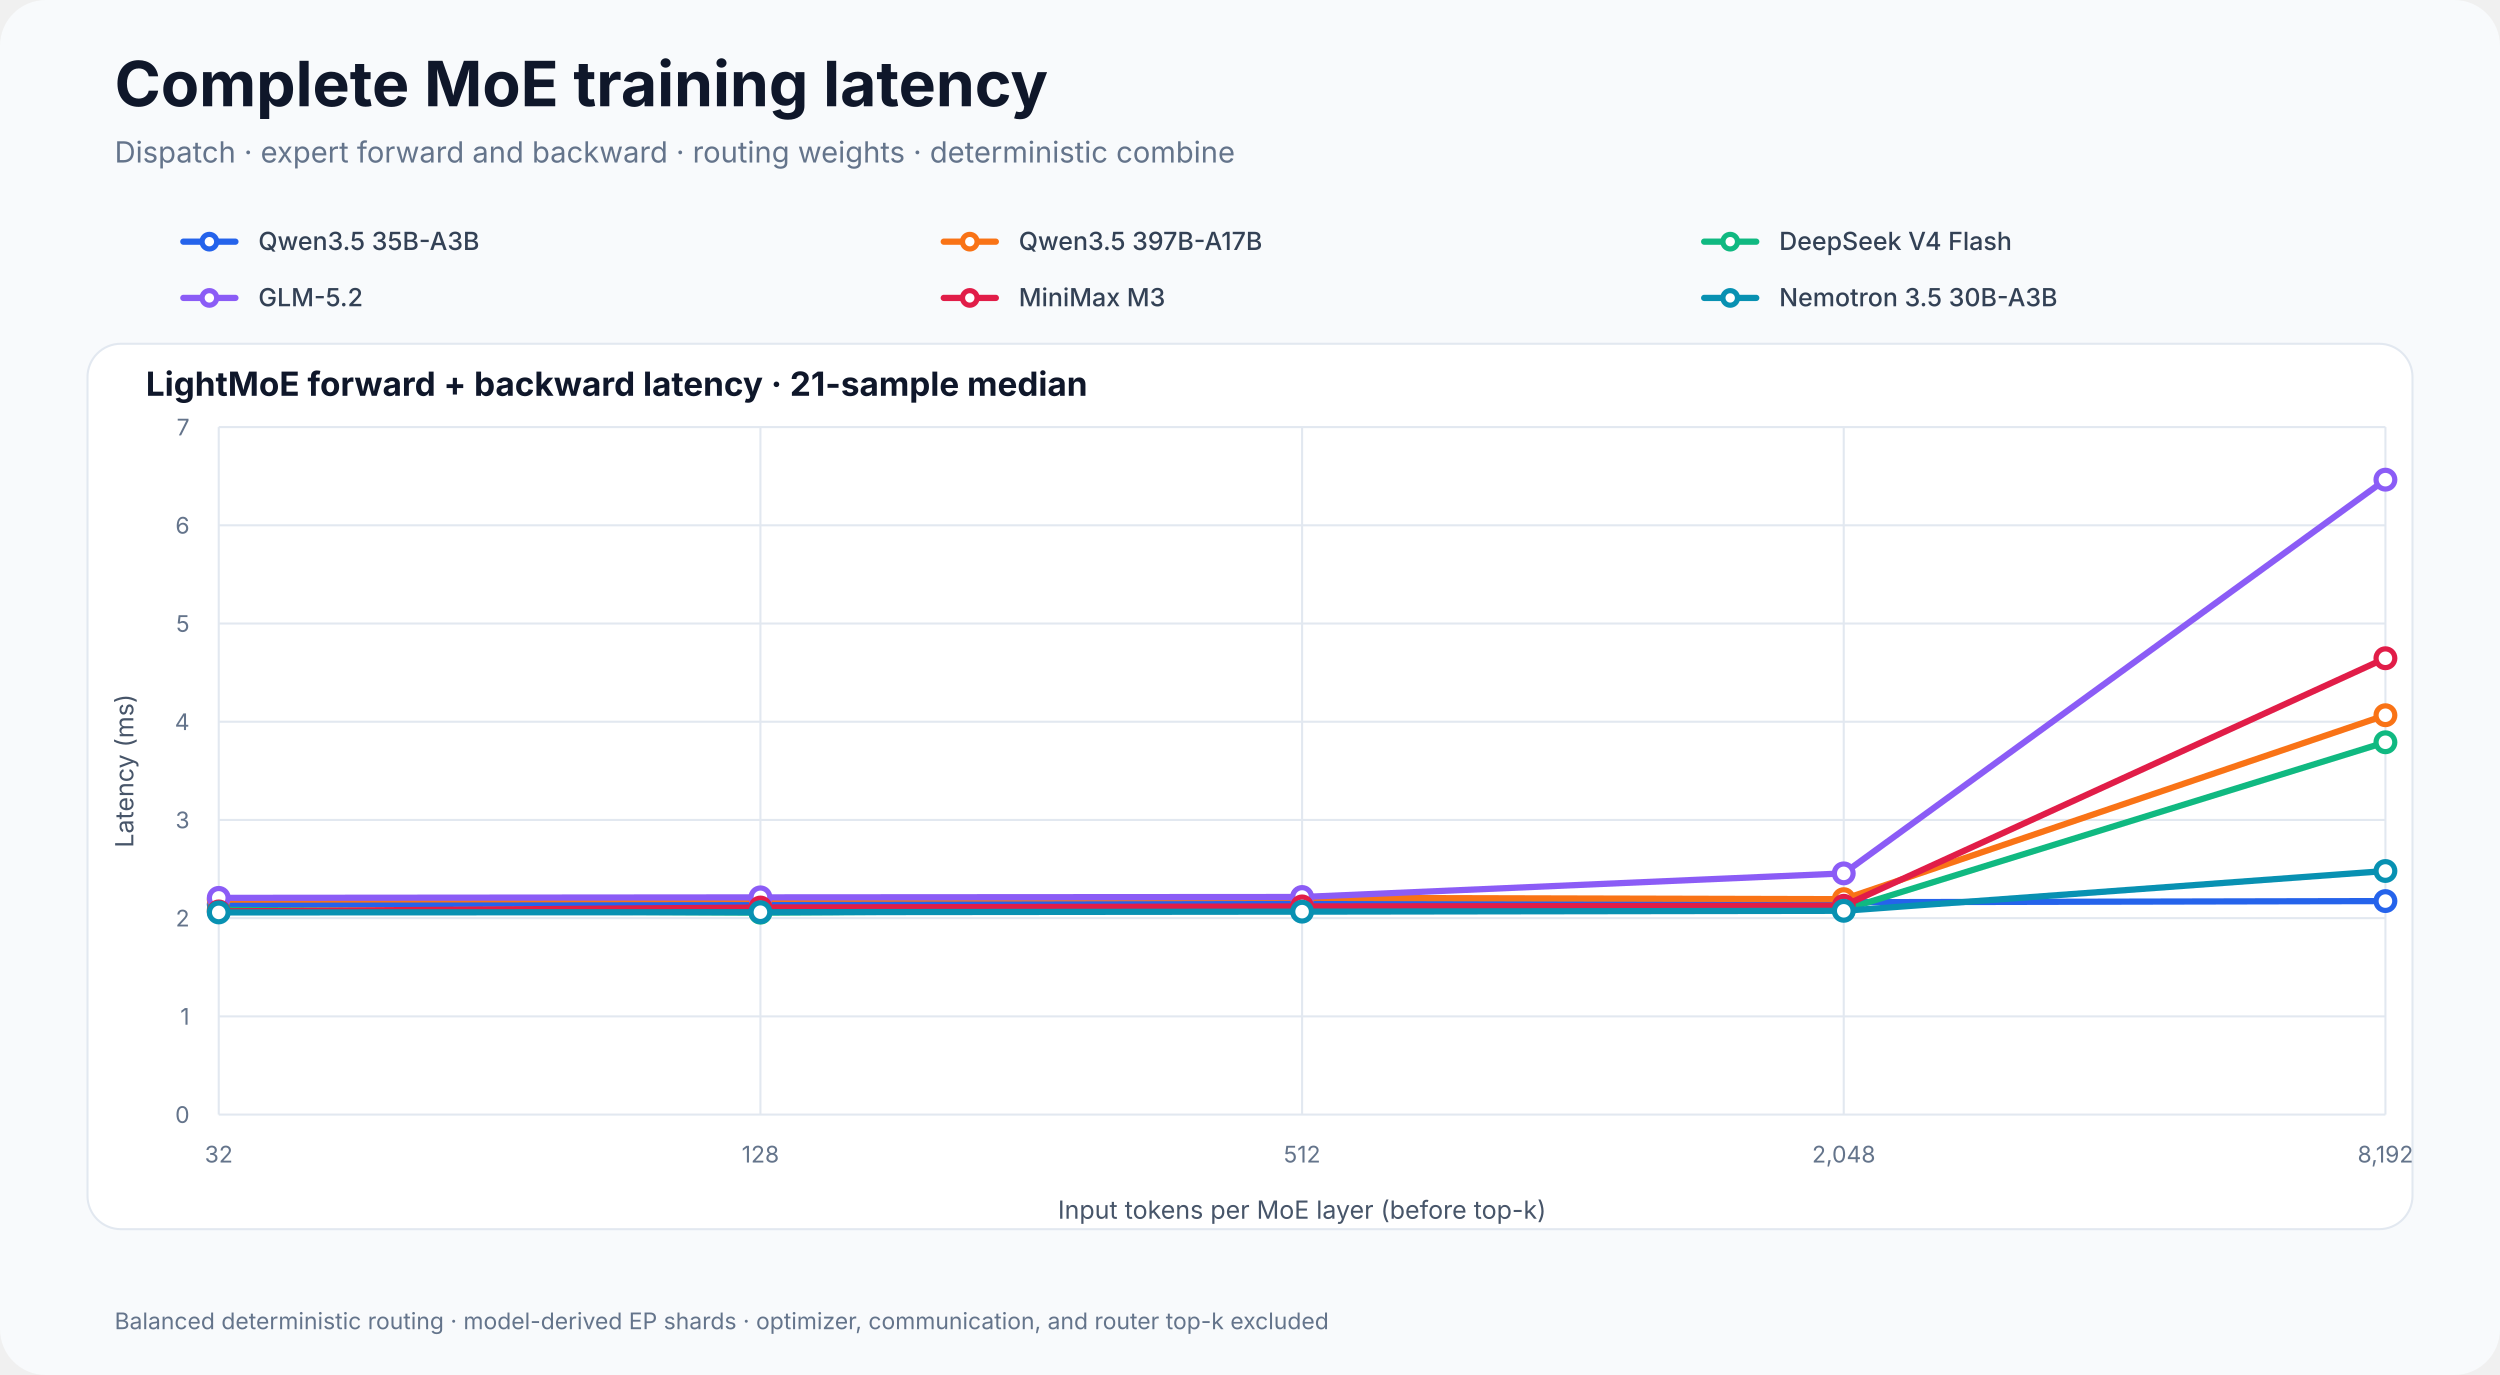
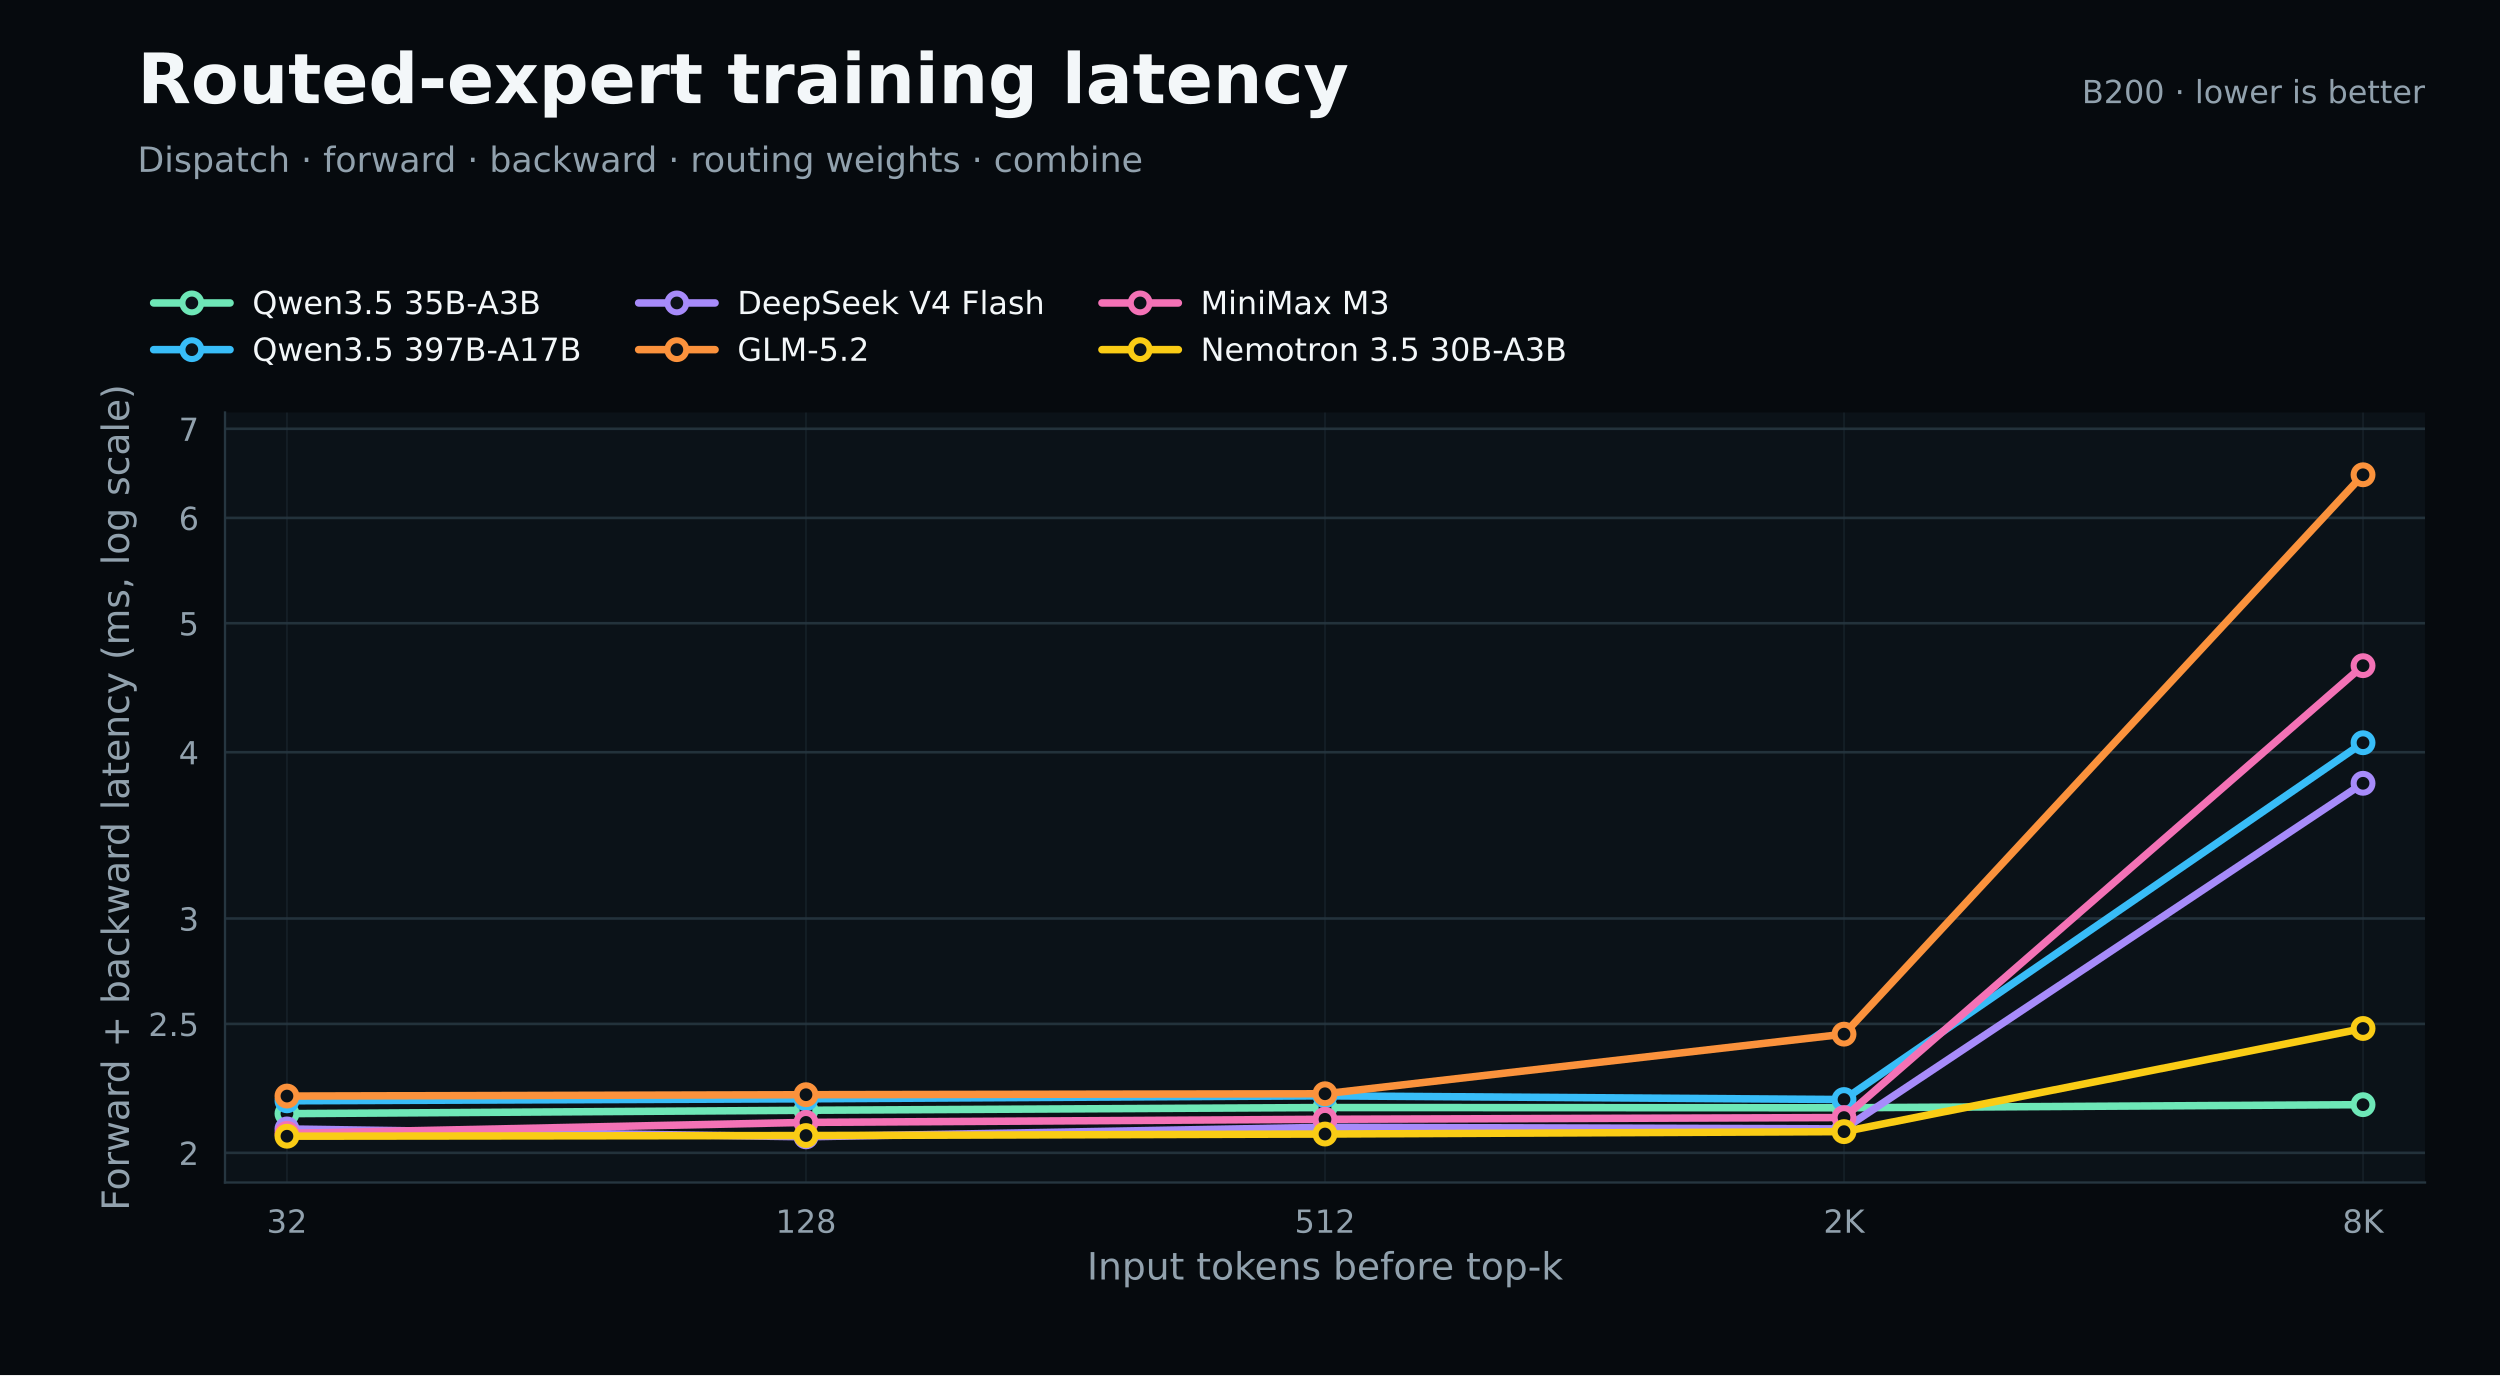
- <svg xmlns="http://www.w3.org/2000/svg" width="1200" height="660" viewBox="0 0 1200 660" role="img" aria-labelledby="title desc">
+ <svg xmlns="http://www.w3.org/2000/svg" xmlns:xlink="http://www.w3.org/1999/xlink" width="864pt" height="475.2pt" viewBox="0 0 864 475.2" version="1.1">
  <defs>
-     <style>
- text { font-family: Inter, ui-sans-serif, system-ui, -apple-system, BlinkMacSystemFont, "Segoe UI", sans-serif; }
- .bg { fill:#f8fafc; } .panel { fill:#fff; stroke:#e2e8f0; stroke-width:1; }
- .title { fill:#0f172a; font-size:30px; font-weight:650; } .subtitle { fill:#64748b; font-size:14px; }
- .plot-title { fill:#0f172a; font-size:16px; font-weight:650; } .axis { fill:#475569; font-size:12px; }
- .tick { fill:#64748b; font-size:11px; } .legend { fill:#334155; font-size:12px; font-weight:550; }
- .grid { stroke:#e2e8f0; stroke-width:1; } .reference { stroke:#475569; stroke-width:1.8; stroke-dasharray:6 5; }
- .line { fill:none; stroke-width:3; stroke-linecap:round; stroke-linejoin:round; }
- .marker { fill:#fff; stroke-width:2.5; } .footer { fill:#64748b; font-size:11px; }
- .zone-win { fill:#10b981; opacity:.07; } .zone-loss { fill:#e11d48; opacity:.06; }
- .zone-label { fill:#475569; font-size:11px; font-weight:600; } .endpoint { font-size:12px; font-weight:650; }
- .c0{stroke:#2563eb}.c1{stroke:#f97316}.c2{stroke:#10b981}.c3{stroke:#8b5cf6}.c4{stroke:#e11d48}.c5{stroke:#0891b2}
- .fill0{fill:#2563eb}.fill1{fill:#f97316}.fill2{fill:#10b981}.fill3{fill:#8b5cf6}.fill4{fill:#e11d48}.fill5{fill:#0891b2}
- @media(prefers-color-scheme:dark){
- .bg{fill:#0b1220}.panel{fill:#111827;stroke:#273449}.title,.plot-title{fill:#f1f5f9}
- .subtitle,.tick,.footer{fill:#94a3b8}.axis,.legend,.zone-label{fill:#cbd5e1}.grid{stroke:#273449}.reference{stroke:#94a3b8}.marker{fill:#111827}
- .zone-win{fill:#34d399;opacity:.08}.zone-loss{fill:#fb7185;opacity:.07}
- .c0{stroke:#60a5fa}.c1{stroke:#fb923c}.c2{stroke:#34d399}.c3{stroke:#a78bfa}.c4{stroke:#fb7185}.c5{stroke:#22d3ee}
- .fill0{fill:#60a5fa}.fill1{fill:#fb923c}.fill2{fill:#34d399}.fill3{fill:#a78bfa}.fill4{fill:#fb7185}.fill5{fill:#22d3ee}
- }
- </style>
+     <style type="text/css">*{stroke-linejoin: round; stroke-linecap: butt}</style>
  </defs>
-   <rect class="bg" width="1200" height="660" rx="22" />
-   <text class="title" x="55" y="51">Complete MoE training latency</text>
-   <text class="subtitle" x="55" y="78">Dispatch · expert forward and backward · routing weights · deterministic combine</text>
-   <line class="line c0" x1="88" y1="116" x2="113" y2="116" />
-   <circle class="marker c0" cx="100.5" cy="116" r="3.5" />
-   <text class="legend" x="124" y="120">Qwen3.5 35B-A3B</text>
-   <line class="line c1" x1="453" y1="116" x2="478" y2="116" />
-   <circle class="marker c1" cx="465.5" cy="116" r="3.5" />
-   <text class="legend" x="489" y="120">Qwen3.5 397B-A17B</text>
-   <line class="line c2" x1="818" y1="116" x2="843" y2="116" />
-   <circle class="marker c2" cx="830.5" cy="116" r="3.5" />
-   <text class="legend" x="854" y="120">DeepSeek V4 Flash</text>
-   <line class="line c3" x1="88" y1="143" x2="113" y2="143" />
-   <circle class="marker c3" cx="100.5" cy="143" r="3.5" />
-   <text class="legend" x="124" y="147">GLM-5.2</text>
-   <line class="line c4" x1="453" y1="143" x2="478" y2="143" />
-   <circle class="marker c4" cx="465.5" cy="143" r="3.5" />
-   <text class="legend" x="489" y="147">MiniMax M3</text>
-   <line class="line c5" x1="818" y1="143" x2="843" y2="143" />
-   <circle class="marker c5" cx="830.5" cy="143" r="3.5" />
-   <text class="legend" x="854" y="147">Nemotron 3.5 30B-A3B</text>
-   <rect class="panel" x="42" y="165" width="1116" height="425" rx="16" />
-   <text class="plot-title" x="70" y="190">LightMoE forward + backward latency · 21-sample median</text>
-   <line class="grid" x1="105" y1="535.00" x2="1145" y2="535.00" />
-   <text class="tick" x="91" y="539.00" text-anchor="end">0</text>
-   <line class="grid" x1="105" y1="487.86" x2="1145" y2="487.86" />
-   <text class="tick" x="91" y="491.86" text-anchor="end">1</text>
-   <line class="grid" x1="105" y1="440.71" x2="1145" y2="440.71" />
-   <text class="tick" x="91" y="444.71" text-anchor="end">2</text>
-   <line class="grid" x1="105" y1="393.57" x2="1145" y2="393.57" />
-   <text class="tick" x="91" y="397.57" text-anchor="end">3</text>
-   <line class="grid" x1="105" y1="346.43" x2="1145" y2="346.43" />
-   <text class="tick" x="91" y="350.43" text-anchor="end">4</text>
-   <line class="grid" x1="105" y1="299.29" x2="1145" y2="299.29" />
-   <text class="tick" x="91" y="303.29" text-anchor="end">5</text>
-   <line class="grid" x1="105" y1="252.14" x2="1145" y2="252.14" />
-   <text class="tick" x="91" y="256.14" text-anchor="end">6</text>
-   <line class="grid" x1="105" y1="205.00" x2="1145" y2="205.00" />
-   <text class="tick" x="91" y="209.00" text-anchor="end">7</text>
-   <line class="grid" x1="105.00" y1="205" x2="105.00" y2="535" />
-   <text class="tick" x="105.00" y="558" text-anchor="middle">32</text>
-   <line class="grid" x1="365.00" y1="205" x2="365.00" y2="535" />
-   <text class="tick" x="365.00" y="558" text-anchor="middle">128</text>
-   <line class="grid" x1="625.00" y1="205" x2="625.00" y2="535" />
-   <text class="tick" x="625.00" y="558" text-anchor="middle">512</text>
-   <line class="grid" x1="885.00" y1="205" x2="885.00" y2="535" />
-   <text class="tick" x="885.00" y="558" text-anchor="middle">2,048</text>
-   <line class="grid" x1="1145.00" y1="205" x2="1145.00" y2="535" />
-   <text class="tick" x="1145.00" y="558" text-anchor="middle">8,192</text>
-   <text class="axis" transform="translate(64 370.00) rotate(-90)" text-anchor="middle">Latency (ms)</text>
-   <text class="axis" x="625" y="585" text-anchor="middle">Input tokens per MoE layer (before top-k)</text>
-   <path class="line c0" d="M 105.00 434.10 L 365.00 433.51 L 625.00 433.02 L 885.00 433.07 L 1145.00 432.52" />
-   <circle class="marker c0" cx="105.00" cy="434.10" r="4.5" />
-   <circle class="marker c0" cx="365.00" cy="433.51" r="4.5" />
-   <circle class="marker c0" cx="625.00" cy="433.02" r="4.5" />
-   <circle class="marker c0" cx="885.00" cy="433.07" r="4.5" />
-   <circle class="marker c0" cx="1145.00" cy="432.52" r="4.5" />
-   <path class="line c1" d="M 105.00 431.83 L 365.00 431.48 L 625.00 430.94 L 885.00 431.60 L 1145.00 343.31" />
-   <circle class="marker c1" cx="105.00" cy="431.83" r="4.5" />
-   <circle class="marker c1" cx="365.00" cy="431.48" r="4.5" />
-   <circle class="marker c1" cx="625.00" cy="430.94" r="4.5" />
-   <circle class="marker c1" cx="885.00" cy="431.60" r="4.5" />
-   <circle class="marker c1" cx="1145.00" cy="343.31" r="4.5" />
-   <path class="line c2" d="M 105.00 436.73 L 365.00 438.06 L 625.00 436.45 L 885.00 436.72 L 1145.00 356.29" />
-   <circle class="marker c2" cx="105.00" cy="436.73" r="4.5" />
-   <circle class="marker c2" cx="365.00" cy="438.06" r="4.5" />
-   <circle class="marker c2" cx="625.00" cy="436.45" r="4.5" />
-   <circle class="marker c2" cx="885.00" cy="436.72" r="4.5" />
-   <circle class="marker c2" cx="1145.00" cy="356.29" r="4.5" />
-   <path class="line c3" d="M 105.00 430.98 L 365.00 430.74 L 625.00 430.56 L 885.00 419.22 L 1145.00 230.24" />
-   <circle class="marker c3" cx="105.00" cy="430.98" r="4.5" />
-   <circle class="marker c3" cx="365.00" cy="430.74" r="4.5" />
-   <circle class="marker c3" cx="625.00" cy="430.56" r="4.5" />
-   <circle class="marker c3" cx="885.00" cy="419.22" r="4.5" />
-   <circle class="marker c3" cx="1145.00" cy="230.24" r="4.5" />
-   <path class="line c4" d="M 105.00 437.48 L 365.00 435.61 L 625.00 435.08 L 885.00 434.78 L 1145.00 315.96" />
-   <circle class="marker c4" cx="105.00" cy="437.48" r="4.5" />
-   <circle class="marker c4" cx="365.00" cy="435.61" r="4.5" />
-   <circle class="marker c4" cx="625.00" cy="435.08" r="4.5" />
-   <circle class="marker c4" cx="885.00" cy="434.78" r="4.5" />
-   <circle class="marker c4" cx="1145.00" cy="315.96" r="4.5" />
-   <path class="line c5" d="M 105.00 437.96 L 365.00 437.85 L 625.00 437.59 L 885.00 437.19 L 1145.00 418.08" />
-   <circle class="marker c5" cx="105.00" cy="437.96" r="4.5" />
-   <circle class="marker c5" cx="365.00" cy="437.85" r="4.5" />
-   <circle class="marker c5" cx="625.00" cy="437.59" r="4.5" />
-   <circle class="marker c5" cx="885.00" cy="437.19" r="4.5" />
-   <circle class="marker c5" cx="1145.00" cy="418.08" r="4.5" />
-   <text class="footer" x="55" y="638">Balanced deterministic routing · model-derived EP shards · optimizer, communication, and router top-k excluded</text>
+   <g id="figure_1">
+     <g id="patch_1">
+       <path d="M 0 475.2 L 864 475.2 L 864 0 L 0 0 z " style="fill: #060a0e" />
+     </g>
+     <g id="axes_1">
+       <g id="patch_2">
+         <path d="M 77.76 408.672 L 838.08 408.672 L 838.08 142.56 L 77.76 142.56 z " style="fill: #0b1218" />
+       </g>
+       <g id="matplotlib.axis_1">
+         <g id="xtick_1">
+           <g id="line2d_1">
+             <path d="M 99.176 408.672 L 99.176 142.56 " clip-path="url(#p605d09d385)" style="fill: none; stroke: #263640; stroke-opacity: 0.38; stroke-width: 0.6; stroke-linecap: square" />
+           </g>
+           <g id="line2d_2" />
+           <g id="text_1">
+             <text style="font-size: 11px; font-family: 'DejaVu Sans'; text-anchor: middle; fill: #91a1ad" x="99.176" y="426.03" transform="rotate(-0 99.17585 426.0303)">32</text>
+           </g>
+         </g>
+         <g id="xtick_2">
+           <g id="line2d_3">
+             <path d="M 278.548 408.672 L 278.548 142.56 " clip-path="url(#p605d09d385)" style="fill: none; stroke: #263640; stroke-opacity: 0.38; stroke-width: 0.6; stroke-linecap: square" />
+           </g>
+           <g id="line2d_4" />
+           <g id="text_2">
+             <text style="font-size: 11px; font-family: 'DejaVu Sans'; text-anchor: middle; fill: #91a1ad" x="278.548" y="426.03" transform="rotate(-0 278.5479 426.0303)">128</text>
+           </g>
+         </g>
+         <g id="xtick_3">
+           <g id="line2d_5">
+             <path d="M 457.92 408.672 L 457.92 142.56 " clip-path="url(#p605d09d385)" style="fill: none; stroke: #263640; stroke-opacity: 0.38; stroke-width: 0.6; stroke-linecap: square" />
+           </g>
+           <g id="line2d_6" />
+           <g id="text_3">
+             <text style="font-size: 11px; font-family: 'DejaVu Sans'; text-anchor: middle; fill: #91a1ad" x="457.92" y="426.03" transform="rotate(-0 457.92 426.0303)">512</text>
+           </g>
+         </g>
+         <g id="xtick_4">
+           <g id="line2d_7">
+             <path d="M 637.292 408.672 L 637.292 142.56 " clip-path="url(#p605d09d385)" style="fill: none; stroke: #263640; stroke-opacity: 0.38; stroke-width: 0.6; stroke-linecap: square" />
+           </g>
+           <g id="line2d_8" />
+           <g id="text_4">
+             <text style="font-size: 11px; font-family: 'DejaVu Sans'; text-anchor: middle; fill: #91a1ad" x="637.292" y="426.03" transform="rotate(-0 637.2921 426.0303)">2K</text>
+           </g>
+         </g>
+         <g id="xtick_5">
+           <g id="line2d_9">
+             <path d="M 816.664 408.672 L 816.664 142.56 " clip-path="url(#p605d09d385)" style="fill: none; stroke: #263640; stroke-opacity: 0.38; stroke-width: 0.6; stroke-linecap: square" />
+           </g>
+           <g id="line2d_10" />
+           <g id="text_5">
+             <text style="font-size: 11px; font-family: 'DejaVu Sans'; text-anchor: middle; fill: #91a1ad" x="816.664" y="426.03" transform="rotate(-0 816.6642 426.0303)">8K</text>
+           </g>
+         </g>
+         <g id="text_6">
+           <text style="font-size: 13px; font-family: 'DejaVu Sans'; text-anchor: middle; fill: #91a1ad" x="457.92" y="442.196" transform="rotate(-0 457.92 442.1959)">Input tokens before top-k</text>
+         </g>
+       </g>
+       <g id="matplotlib.axis_2">
+         <g id="ytick_1">
+           <g id="line2d_11">
+             <path d="M 77.76 398.426 L 838.08 398.426 " clip-path="url(#p605d09d385)" style="fill: none; stroke: #263640; stroke-opacity: 0.9; stroke-width: 0.9; stroke-linecap: square" />
+           </g>
+           <g id="line2d_12" />
+           <g id="text_7">
+             <text style="font-size: 11px; font-family: 'DejaVu Sans'; text-anchor: end; fill: #91a1ad" x="68.76" y="402.605" transform="rotate(-0 68.76 402.6053)">2</text>
+           </g>
+         </g>
+         <g id="ytick_2">
+           <g id="line2d_13">
+             <path d="M 77.76 353.853 L 838.08 353.853 " clip-path="url(#p605d09d385)" style="fill: none; stroke: #263640; stroke-opacity: 0.9; stroke-width: 0.9; stroke-linecap: square" />
+           </g>
+           <g id="line2d_14" />
+           <g id="text_8">
+             <text style="font-size: 11px; font-family: 'DejaVu Sans'; text-anchor: end; fill: #91a1ad" x="68.76" y="358.032" transform="rotate(-0 68.76 358.0325)">2.5</text>
+           </g>
+         </g>
+         <g id="ytick_3">
+           <g id="line2d_15">
+             <path d="M 77.76 317.435 L 838.08 317.435 " clip-path="url(#p605d09d385)" style="fill: none; stroke: #263640; stroke-opacity: 0.9; stroke-width: 0.9; stroke-linecap: square" />
+           </g>
+           <g id="line2d_16" />
+           <g id="text_9">
+             <text style="font-size: 11px; font-family: 'DejaVu Sans'; text-anchor: end; fill: #91a1ad" x="68.76" y="321.614" transform="rotate(-0 68.76 321.6138)">3</text>
+           </g>
+         </g>
+         <g id="ytick_4">
+           <g id="line2d_17">
+             <path d="M 77.76 259.97 L 838.08 259.97 " clip-path="url(#p605d09d385)" style="fill: none; stroke: #263640; stroke-opacity: 0.9; stroke-width: 0.9; stroke-linecap: square" />
+           </g>
+           <g id="line2d_18" />
+           <g id="text_10">
+             <text style="font-size: 11px; font-family: 'DejaVu Sans'; text-anchor: end; fill: #91a1ad" x="68.76" y="264.149" transform="rotate(-0 68.76 264.1494)">4</text>
+           </g>
+         </g>
+         <g id="ytick_5">
+           <g id="line2d_19">
+             <path d="M 77.76 215.397 L 838.08 215.397 " clip-path="url(#p605d09d385)" style="fill: none; stroke: #263640; stroke-opacity: 0.9; stroke-width: 0.9; stroke-linecap: square" />
+           </g>
+           <g id="line2d_20" />
+           <g id="text_11">
+             <text style="font-size: 11px; font-family: 'DejaVu Sans'; text-anchor: end; fill: #91a1ad" x="68.76" y="219.577" transform="rotate(-0 68.76 219.5765)">5</text>
+           </g>
+         </g>
+         <g id="ytick_6">
+           <g id="line2d_21">
+             <path d="M 77.76 178.979 L 838.08 178.979 " clip-path="url(#p605d09d385)" style="fill: none; stroke: #263640; stroke-opacity: 0.9; stroke-width: 0.9; stroke-linecap: square" />
+           </g>
+           <g id="line2d_22" />
+           <g id="text_12">
+             <text style="font-size: 11px; font-family: 'DejaVu Sans'; text-anchor: end; fill: #91a1ad" x="68.76" y="183.158" transform="rotate(-0 68.76 183.1578)">6</text>
+           </g>
+         </g>
+         <g id="ytick_7">
+           <g id="line2d_23">
+             <path d="M 77.76 148.187 L 838.08 148.187 " clip-path="url(#p605d09d385)" style="fill: none; stroke: #263640; stroke-opacity: 0.9; stroke-width: 0.9; stroke-linecap: square" />
+           </g>
+           <g id="line2d_24" />
+           <g id="text_13">
+             <text style="font-size: 11px; font-family: 'DejaVu Sans'; text-anchor: end; fill: #91a1ad" x="68.76" y="152.366" transform="rotate(-0 68.76 152.3663)">7</text>
+           </g>
+         </g>
+         <g id="text_14">
+           <text style="font-size: 13px; font-family: 'DejaVu Sans'; text-anchor: middle; fill: #91a1ad" x="44.563" y="275.616" transform="rotate(-90 44.56297 275.616)">Forward + backward latency (ms, log scale)</text>
+         </g>
+       </g>
+       <g id="line2d_25">
+         <path d="M 99.176 384.879 L 278.548 383.714 L 457.92 382.763 L 637.292 382.846 L 816.664 381.773 " clip-path="url(#p605d09d385)" style="fill: none; stroke: #6ee7b7; stroke-width: 2.6; stroke-linecap: round" />
+         <defs>
+           <path id="m0357713813" d="M 0 3.25 C 0.862 3.25 1.689 2.908 2.298 2.298 C 2.908 1.689 3.25 0.862 3.25 0 C 3.25 -0.862 2.908 -1.689 2.298 -2.298 C 1.689 -2.908 0.862 -3.25 0 -3.25 C -0.862 -3.25 -1.689 -2.908 -2.298 -2.298 C -2.908 -1.689 -3.25 -0.862 -3.25 0 C -3.25 0.862 -2.908 1.689 -2.298 2.298 C -1.689 2.908 -0.862 3.25 0 3.25 z " style="stroke: #6ee7b7; stroke-width: 2.1" />
+         </defs>
+         <g clip-path="url(#p605d09d385)">
+           <use xlink:href="#m0357713813" x="99.176" y="384.879" style="fill: #0b1218; stroke: #6ee7b7; stroke-width: 2.1" />
+           <use xlink:href="#m0357713813" x="278.548" y="383.714" style="fill: #0b1218; stroke: #6ee7b7; stroke-width: 2.1" />
+           <use xlink:href="#m0357713813" x="457.92" y="382.763" style="fill: #0b1218; stroke: #6ee7b7; stroke-width: 2.1" />
+           <use xlink:href="#m0357713813" x="637.292" y="382.846" style="fill: #0b1218; stroke: #6ee7b7; stroke-width: 2.1" />
+           <use xlink:href="#m0357713813" x="816.664" y="381.773" style="fill: #0b1218; stroke: #6ee7b7; stroke-width: 2.1" />
+         </g>
+       </g>
+       <g id="line2d_26">
+         <path d="M 99.176 380.44 L 278.548 379.754 L 457.92 378.718 L 637.292 379.999 L 816.664 256.689 " clip-path="url(#p605d09d385)" style="fill: none; stroke: #38bdf8; stroke-width: 2.6; stroke-linecap: round" />
+         <defs>
+           <path id="m393c1fd7b4" d="M 0 3.25 C 0.862 3.25 1.689 2.908 2.298 2.298 C 2.908 1.689 3.25 0.862 3.25 0 C 3.25 -0.862 2.908 -1.689 2.298 -2.298 C 1.689 -2.908 0.862 -3.25 0 -3.25 C -0.862 -3.25 -1.689 -2.908 -2.298 -2.298 C -2.908 -1.689 -3.25 -0.862 -3.25 0 C -3.25 0.862 -2.908 1.689 -2.298 2.298 C -1.689 2.908 -0.862 3.25 0 3.25 z " style="stroke: #38bdf8; stroke-width: 2.1" />
+         </defs>
+         <g clip-path="url(#p605d09d385)">
+           <use xlink:href="#m393c1fd7b4" x="99.176" y="380.44" style="fill: #0b1218; stroke: #38bdf8; stroke-width: 2.1" />
+           <use xlink:href="#m393c1fd7b4" x="278.548" y="379.754" style="fill: #0b1218; stroke: #38bdf8; stroke-width: 2.1" />
+           <use xlink:href="#m393c1fd7b4" x="457.92" y="378.718" style="fill: #0b1218; stroke: #38bdf8; stroke-width: 2.1" />
+           <use xlink:href="#m393c1fd7b4" x="637.292" y="379.999" style="fill: #0b1218; stroke: #38bdf8; stroke-width: 2.1" />
+           <use xlink:href="#m393c1fd7b4" x="816.664" y="256.689" style="fill: #0b1218; stroke: #38bdf8; stroke-width: 2.1" />
+         </g>
+       </g>
+       <g id="line2d_27">
+         <path d="M 99.176 390.159 L 278.548 392.885 L 457.92 389.593 L 637.292 390.138 L 816.664 270.704 " clip-path="url(#p605d09d385)" style="fill: none; stroke: #a78bfa; stroke-width: 2.6; stroke-linecap: round" />
+         <defs>
+           <path id="m460b1d9e88" d="M 0 3.25 C 0.862 3.25 1.689 2.908 2.298 2.298 C 2.908 1.689 3.25 0.862 3.25 0 C 3.25 -0.862 2.908 -1.689 2.298 -2.298 C 1.689 -2.908 0.862 -3.25 0 -3.25 C -0.862 -3.25 -1.689 -2.908 -2.298 -2.298 C -2.908 -1.689 -3.25 -0.862 -3.25 0 C -3.25 0.862 -2.908 1.689 -2.298 2.298 C -1.689 2.908 -0.862 3.25 0 3.25 z " style="stroke: #a78bfa; stroke-width: 2.1" />
+         </defs>
+         <g clip-path="url(#p605d09d385)">
+           <use xlink:href="#m460b1d9e88" x="99.176" y="390.159" style="fill: #0b1218; stroke: #a78bfa; stroke-width: 2.1" />
+           <use xlink:href="#m460b1d9e88" x="278.548" y="392.885" style="fill: #0b1218; stroke: #a78bfa; stroke-width: 2.1" />
+           <use xlink:href="#m460b1d9e88" x="457.92" y="389.593" style="fill: #0b1218; stroke: #a78bfa; stroke-width: 2.1" />
+           <use xlink:href="#m460b1d9e88" x="637.292" y="390.138" style="fill: #0b1218; stroke: #a78bfa; stroke-width: 2.1" />
+           <use xlink:href="#m460b1d9e88" x="816.664" y="270.704" style="fill: #0b1218; stroke: #a78bfa; stroke-width: 2.1" />
+         </g>
+       </g>
+       <g id="line2d_28">
+         <path d="M 99.176 378.796 L 278.548 378.33 L 457.92 378.004 L 637.292 357.405 L 816.664 164.081 " clip-path="url(#p605d09d385)" style="fill: none; stroke: #fb923c; stroke-width: 2.6; stroke-linecap: round" />
+         <defs>
+           <path id="me056cef55f" d="M 0 3.25 C 0.862 3.25 1.689 2.908 2.298 2.298 C 2.908 1.689 3.25 0.862 3.25 0 C 3.25 -0.862 2.908 -1.689 2.298 -2.298 C 1.689 -2.908 0.862 -3.25 0 -3.25 C -0.862 -3.25 -1.689 -2.908 -2.298 -2.298 C -2.908 -1.689 -3.25 -0.862 -3.25 0 C -3.25 0.862 -2.908 1.689 -2.298 2.298 C -1.689 2.908 -0.862 3.25 0 3.25 z " style="stroke: #fb923c; stroke-width: 2.1" />
+         </defs>
+         <g clip-path="url(#p605d09d385)">
+           <use xlink:href="#me056cef55f" x="99.176" y="378.796" style="fill: #0b1218; stroke: #fb923c; stroke-width: 2.1" />
+           <use xlink:href="#me056cef55f" x="278.548" y="378.33" style="fill: #0b1218; stroke: #fb923c; stroke-width: 2.1" />
+           <use xlink:href="#me056cef55f" x="457.92" y="378.004" style="fill: #0b1218; stroke: #fb923c; stroke-width: 2.1" />
+           <use xlink:href="#me056cef55f" x="637.292" y="357.405" style="fill: #0b1218; stroke: #fb923c; stroke-width: 2.1" />
+           <use xlink:href="#me056cef55f" x="816.664" y="164.081" style="fill: #0b1218; stroke: #fb923c; stroke-width: 2.1" />
+         </g>
+       </g>
+       <g id="line2d_29">
+         <path d="M 99.176 391.692 L 278.548 387.897 L 457.92 386.823 L 637.292 386.227 L 816.664 230.054 " clip-path="url(#p605d09d385)" style="fill: none; stroke: #f472b6; stroke-width: 2.6; stroke-linecap: round" />
+         <defs>
+           <path id="m48ce848b78" d="M 0 3.25 C 0.862 3.25 1.689 2.908 2.298 2.298 C 2.908 1.689 3.25 0.862 3.25 0 C 3.25 -0.862 2.908 -1.689 2.298 -2.298 C 1.689 -2.908 0.862 -3.25 0 -3.25 C -0.862 -3.25 -1.689 -2.908 -2.298 -2.298 C -2.908 -1.689 -3.25 -0.862 -3.25 0 C -3.25 0.862 -2.908 1.689 -2.298 2.298 C -1.689 2.908 -0.862 3.25 0 3.25 z " style="stroke: #f472b6; stroke-width: 2.1" />
+         </defs>
+         <g clip-path="url(#p605d09d385)">
+           <use xlink:href="#m48ce848b78" x="99.176" y="391.692" style="fill: #0b1218; stroke: #f472b6; stroke-width: 2.1" />
+           <use xlink:href="#m48ce848b78" x="278.548" y="387.897" style="fill: #0b1218; stroke: #f472b6; stroke-width: 2.1" />
+           <use xlink:href="#m48ce848b78" x="457.92" y="386.823" style="fill: #0b1218; stroke: #f472b6; stroke-width: 2.1" />
+           <use xlink:href="#m48ce848b78" x="637.292" y="386.227" style="fill: #0b1218; stroke: #f472b6; stroke-width: 2.1" />
+           <use xlink:href="#m48ce848b78" x="816.664" y="230.054" style="fill: #0b1218; stroke: #f472b6; stroke-width: 2.1" />
+         </g>
+       </g>
+       <g id="line2d_30">
+         <path d="M 99.176 392.674 L 278.548 392.447 L 457.92 391.924 L 637.292 391.093 L 816.664 355.442 " clip-path="url(#p605d09d385)" style="fill: none; stroke: #facc15; stroke-width: 2.6; stroke-linecap: round" />
+         <defs>
+           <path id="mae4986051f" d="M 0 3.25 C 0.862 3.25 1.689 2.908 2.298 2.298 C 2.908 1.689 3.25 0.862 3.25 0 C 3.25 -0.862 2.908 -1.689 2.298 -2.298 C 1.689 -2.908 0.862 -3.25 0 -3.25 C -0.862 -3.25 -1.689 -2.908 -2.298 -2.298 C -2.908 -1.689 -3.25 -0.862 -3.25 0 C -3.25 0.862 -2.908 1.689 -2.298 2.298 C -1.689 2.908 -0.862 3.25 0 3.25 z " style="stroke: #facc15; stroke-width: 2.1" />
+         </defs>
+         <g clip-path="url(#p605d09d385)">
+           <use xlink:href="#mae4986051f" x="99.176" y="392.674" style="fill: #0b1218; stroke: #facc15; stroke-width: 2.1" />
+           <use xlink:href="#mae4986051f" x="278.548" y="392.447" style="fill: #0b1218; stroke: #facc15; stroke-width: 2.1" />
+           <use xlink:href="#mae4986051f" x="457.92" y="391.924" style="fill: #0b1218; stroke: #facc15; stroke-width: 2.1" />
+           <use xlink:href="#mae4986051f" x="637.292" y="391.093" style="fill: #0b1218; stroke: #facc15; stroke-width: 2.1" />
+           <use xlink:href="#mae4986051f" x="816.664" y="355.442" style="fill: #0b1218; stroke: #facc15; stroke-width: 2.1" />
+         </g>
+       </g>
+       <g id="patch_3">
+         <path d="M 77.76 408.672 L 77.76 142.56 " style="fill: none; stroke: #263640; stroke-width: 0.8; stroke-linejoin: miter; stroke-linecap: square" />
+       </g>
+       <g id="patch_4">
+         <path d="M 77.76 408.672 L 838.08 408.672 " style="fill: none; stroke: #263640; stroke-width: 0.8; stroke-linejoin: miter; stroke-linecap: square" />
+       </g>
+     </g>
+     <g id="text_15">
+       <text style="font-weight: 700; font-size: 24px; font-family: 'DejaVu Sans'; text-anchor: start; fill: #f3f7f9" x="47.52" y="35.64" transform="rotate(-0 47.52 35.64)">Routed-expert training latency</text>
+     </g>
+     <g id="text_16">
+       <text style="font-size: 12px; font-family: 'DejaVu Sans'; text-anchor: start; fill: #91a1ad" x="47.52" y="59.4" transform="rotate(-0 47.52 59.4)">Dispatch · forward · backward · routing weights · combine</text>
+     </g>
+     <g id="text_17">
+       <text style="font-size: 11px; font-family: 'DejaVu Sans'; text-anchor: end; fill: #91a1ad" x="838.08" y="35.64" transform="rotate(-0 838.08 35.64)">B200 · lower is better</text>
+     </g>
+     <g id="legend_1">
+       <g id="line2d_31">
+         <path d="M 53.1 104.696 L 66.3 104.696 L 79.5 104.696 " style="fill: none; stroke: #6ee7b7; stroke-width: 2.6; stroke-linecap: round" />
+         <g>
+           <use xlink:href="#m0357713813" x="66.3" y="104.696" style="fill: #0b1218; stroke: #6ee7b7; stroke-width: 2.1" />
+         </g>
+       </g>
+       <g id="text_18">
+         <text style="font-size: 11px; font-family: 'DejaVu Sans'; text-anchor: start; fill: #f3f7f9" x="87.2" y="108.546" transform="rotate(-0 87.2 108.5463)">Qwen3.5 35B-A3B</text>
+       </g>
+       <g id="line2d_32">
+         <path d="M 53.1 120.842 L 66.3 120.842 L 79.5 120.842 " style="fill: none; stroke: #38bdf8; stroke-width: 2.6; stroke-linecap: round" />
+         <g>
+           <use xlink:href="#m393c1fd7b4" x="66.3" y="120.842" style="fill: #0b1218; stroke: #38bdf8; stroke-width: 2.1" />
+         </g>
+       </g>
+       <g id="text_19">
+         <text style="font-size: 11px; font-family: 'DejaVu Sans'; text-anchor: start; fill: #f3f7f9" x="87.2" y="124.692" transform="rotate(-0 87.2 124.6922)">Qwen3.5 397B-A17B</text>
+       </g>
+       <g id="line2d_33">
+         <path d="M 220.718 104.696 L 233.918 104.696 L 247.118 104.696 " style="fill: none; stroke: #a78bfa; stroke-width: 2.6; stroke-linecap: round" />
+         <g>
+           <use xlink:href="#m460b1d9e88" x="233.918" y="104.696" style="fill: #0b1218; stroke: #a78bfa; stroke-width: 2.1" />
+         </g>
+       </g>
+       <g id="text_20">
+         <text style="font-size: 11px; font-family: 'DejaVu Sans'; text-anchor: start; fill: #f3f7f9" x="254.818" y="108.546" transform="rotate(-0 254.8177 108.5463)">DeepSeek V4 Flash</text>
+       </g>
+       <g id="line2d_34">
+         <path d="M 220.718 120.842 L 233.918 120.842 L 247.118 120.842 " style="fill: none; stroke: #fb923c; stroke-width: 2.6; stroke-linecap: round" />
+         <g>
+           <use xlink:href="#me056cef55f" x="233.918" y="120.842" style="fill: #0b1218; stroke: #fb923c; stroke-width: 2.1" />
+         </g>
+       </g>
+       <g id="text_21">
+         <text style="font-size: 11px; font-family: 'DejaVu Sans'; text-anchor: start; fill: #f3f7f9" x="254.818" y="124.692" transform="rotate(-0 254.8177 124.6922)">GLM-5.2</text>
+       </g>
+       <g id="line2d_35">
+         <path d="M 380.838 104.696 L 394.038 104.696 L 407.238 104.696 " style="fill: none; stroke: #f472b6; stroke-width: 2.6; stroke-linecap: round" />
+         <g>
+           <use xlink:href="#m48ce848b78" x="394.038" y="104.696" style="fill: #0b1218; stroke: #f472b6; stroke-width: 2.1" />
+         </g>
+       </g>
+       <g id="text_22">
+         <text style="font-size: 11px; font-family: 'DejaVu Sans'; text-anchor: start; fill: #f3f7f9" x="414.938" y="108.546" transform="rotate(-0 414.9381 108.5463)">MiniMax M3</text>
+       </g>
+       <g id="line2d_36">
+         <path d="M 380.838 120.842 L 394.038 120.842 L 407.238 120.842 " style="fill: none; stroke: #facc15; stroke-width: 2.6; stroke-linecap: round" />
+         <g>
+           <use xlink:href="#mae4986051f" x="394.038" y="120.842" style="fill: #0b1218; stroke: #facc15; stroke-width: 2.1" />
+         </g>
+       </g>
+       <g id="text_23">
+         <text style="font-size: 11px; font-family: 'DejaVu Sans'; text-anchor: start; fill: #f3f7f9" x="414.938" y="124.692" transform="rotate(-0 414.9381 124.6922)">Nemotron 3.5 30B-A3B</text>
+       </g>
+     </g>
+   </g>
+   <defs>
+     <clipPath id="p605d09d385">
+       <rect x="77.76" y="142.56" width="760.32" height="266.112" />
+     </clipPath>
+   </defs>
</svg>
